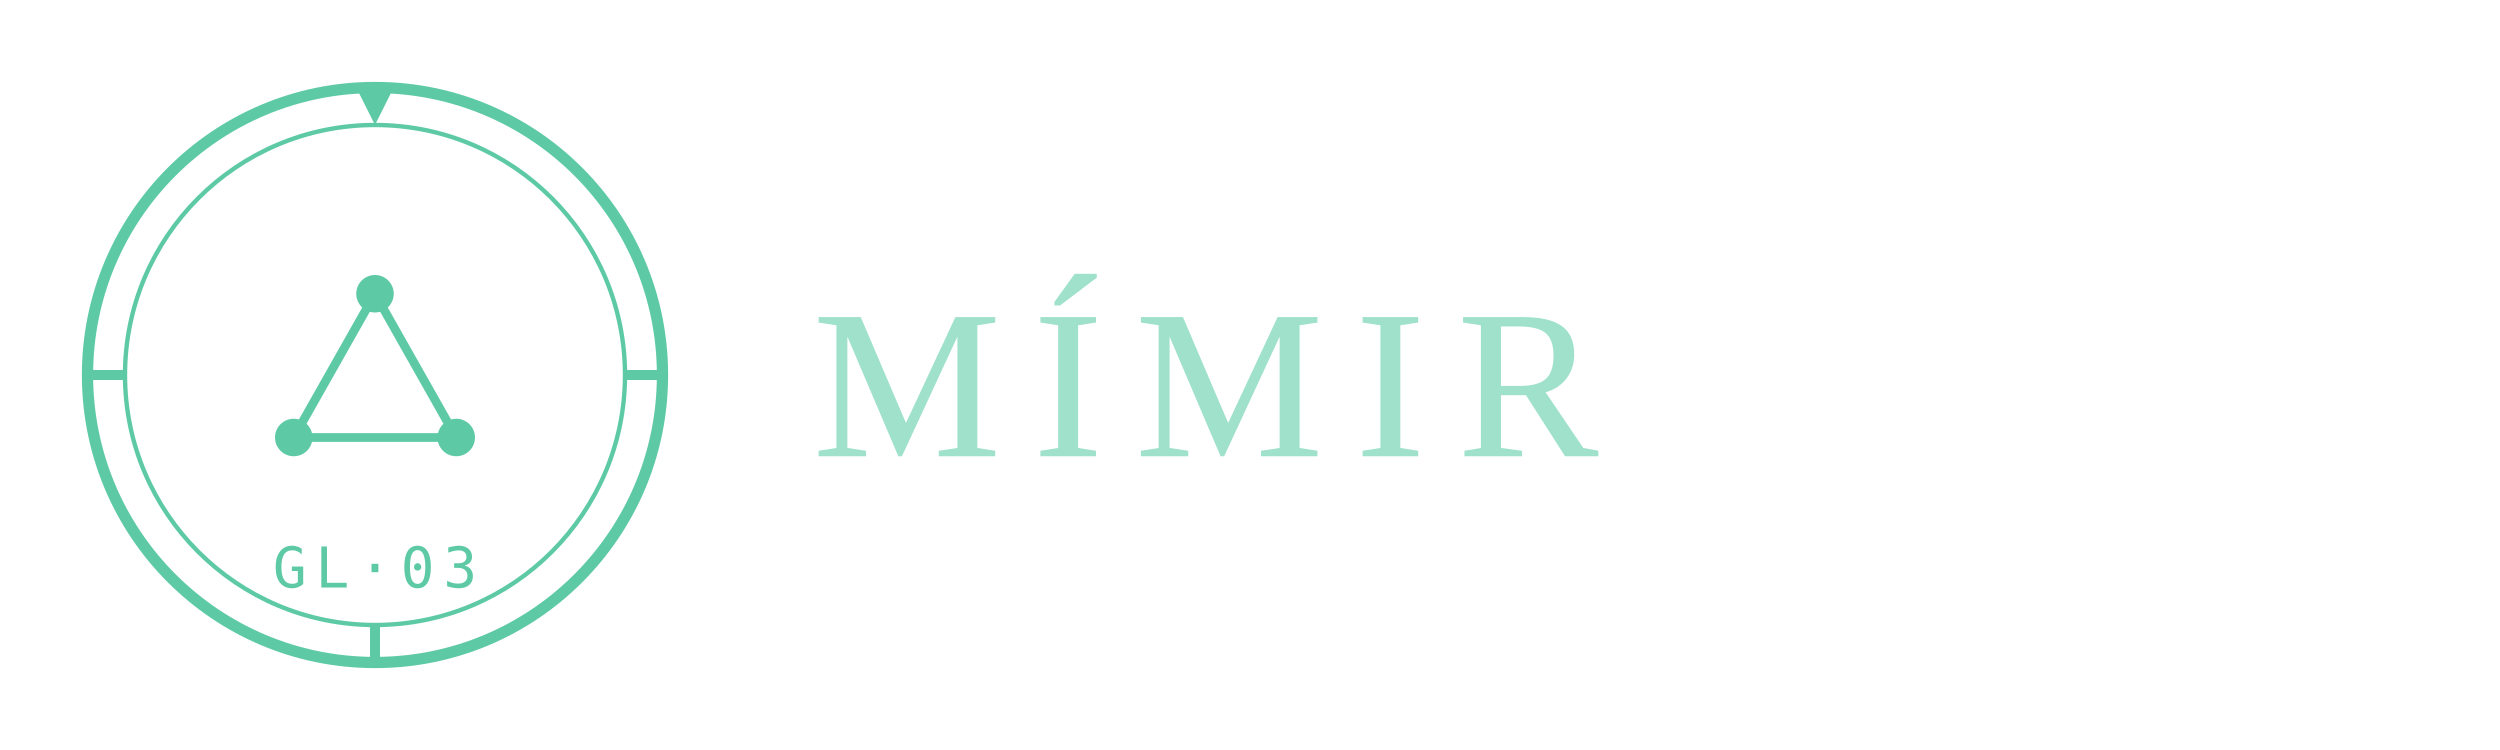
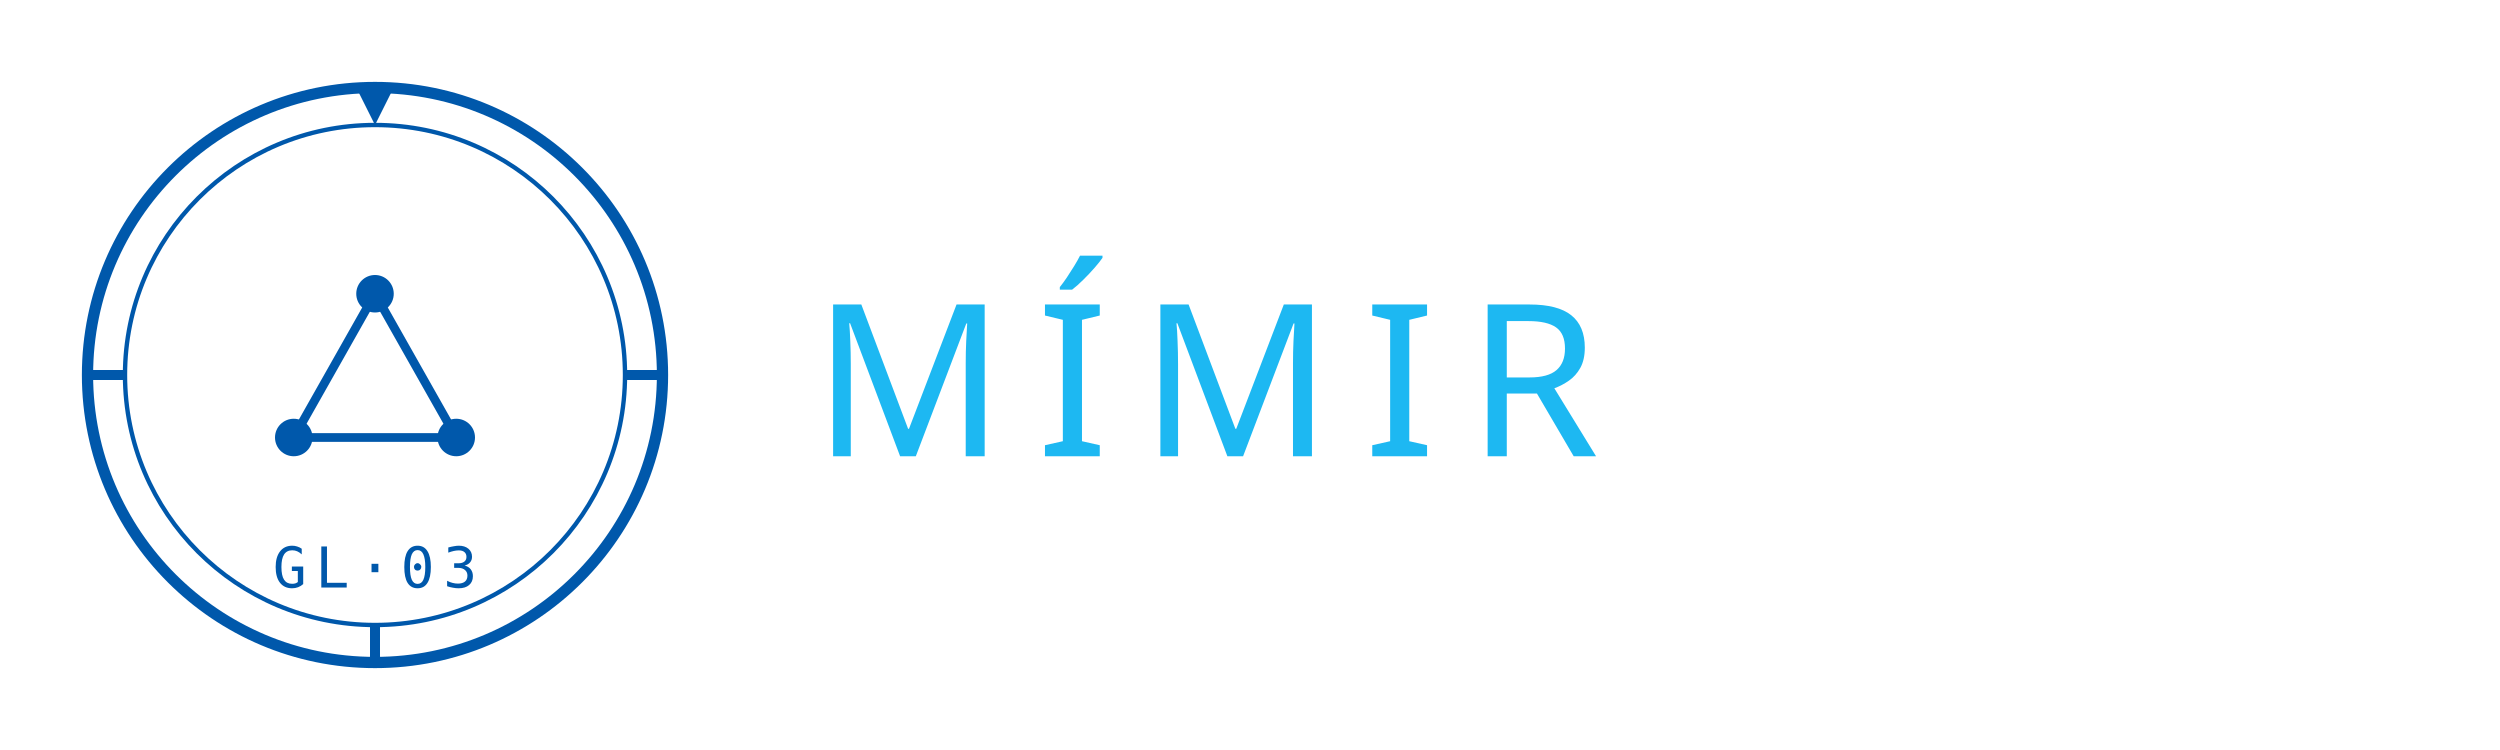
<svg xmlns="http://www.w3.org/2000/svg" viewBox="0 0 400 120">
-   <g transform="translate(60, 60)" fill="none" stroke="#5DCAA5">
+   <g transform="translate(60, 60)" fill="none" stroke="#0058AB">
    <circle r="46" stroke-width="1.8" />
    <circle r="40" stroke-width="0.7" />
    <line x1="46" y1="0" x2="40" y2="0" stroke-width="1.6" />
    <line x1="-46" y1="0" x2="-40" y2="0" stroke-width="1.6" />
    <line x1="0" y1="46" x2="0" y2="40" stroke-width="1.6" />
-     <polygon points="-3,-46 3,-46 0,-40" fill="#5DCAA5" stroke="none" />
+     <polygon points="-3,-46 3,-46 0,-40" fill="#0058AB" stroke="none" />
    <line x1="0" y1="-13" x2="-13" y2="10" stroke-width="1.4" stroke-linecap="round" />
    <line x1="0" y1="-13" x2="13" y2="10" stroke-width="1.4" stroke-linecap="round" />
    <line x1="-13" y1="10" x2="13" y2="10" stroke-width="1.4" stroke-linecap="round" />
-     <circle cx="0" cy="-13" r="3" fill="#5DCAA5" stroke="none" />
-     <circle cx="-13" cy="10" r="3" fill="#5DCAA5" stroke="none" />
-     <circle cx="13" cy="10" r="3" fill="#5DCAA5" stroke="none" />
-     <text x="0" y="34" text-anchor="middle" font-family="ui-monospace, 'SF Mono', Menlo, monospace" font-size="9" letter-spacing="1.4" fill="#5DCAA5" stroke="none">GL·03</text>
+     <circle cx="0" cy="-13" r="3" fill="#0058AB" stroke="none" />
+     <circle cx="-13" cy="10" r="3" fill="#0058AB" stroke="none" />
+     <circle cx="13" cy="10" r="3" fill="#0058AB" stroke="none" />
+     <text x="0" y="34" text-anchor="middle" font-family="Ubuntu Mono, ui-monospace, monospace" font-size="9" letter-spacing="1.4" fill="#0058AB" stroke="none">GL·03</text>
  </g>
-   <text x="130" y="73" font-family="Georgia, 'Times New Roman', serif" font-size="34" font-weight="500" letter-spacing="5" fill="#9FE1CB">MÍMIR</text>
+   <text x="130" y="73" font-family="Ubuntu, Verdana, sans-serif" font-size="34" font-weight="400" letter-spacing="5" fill="#1DB8F2">MÍMIR</text>
</svg>
